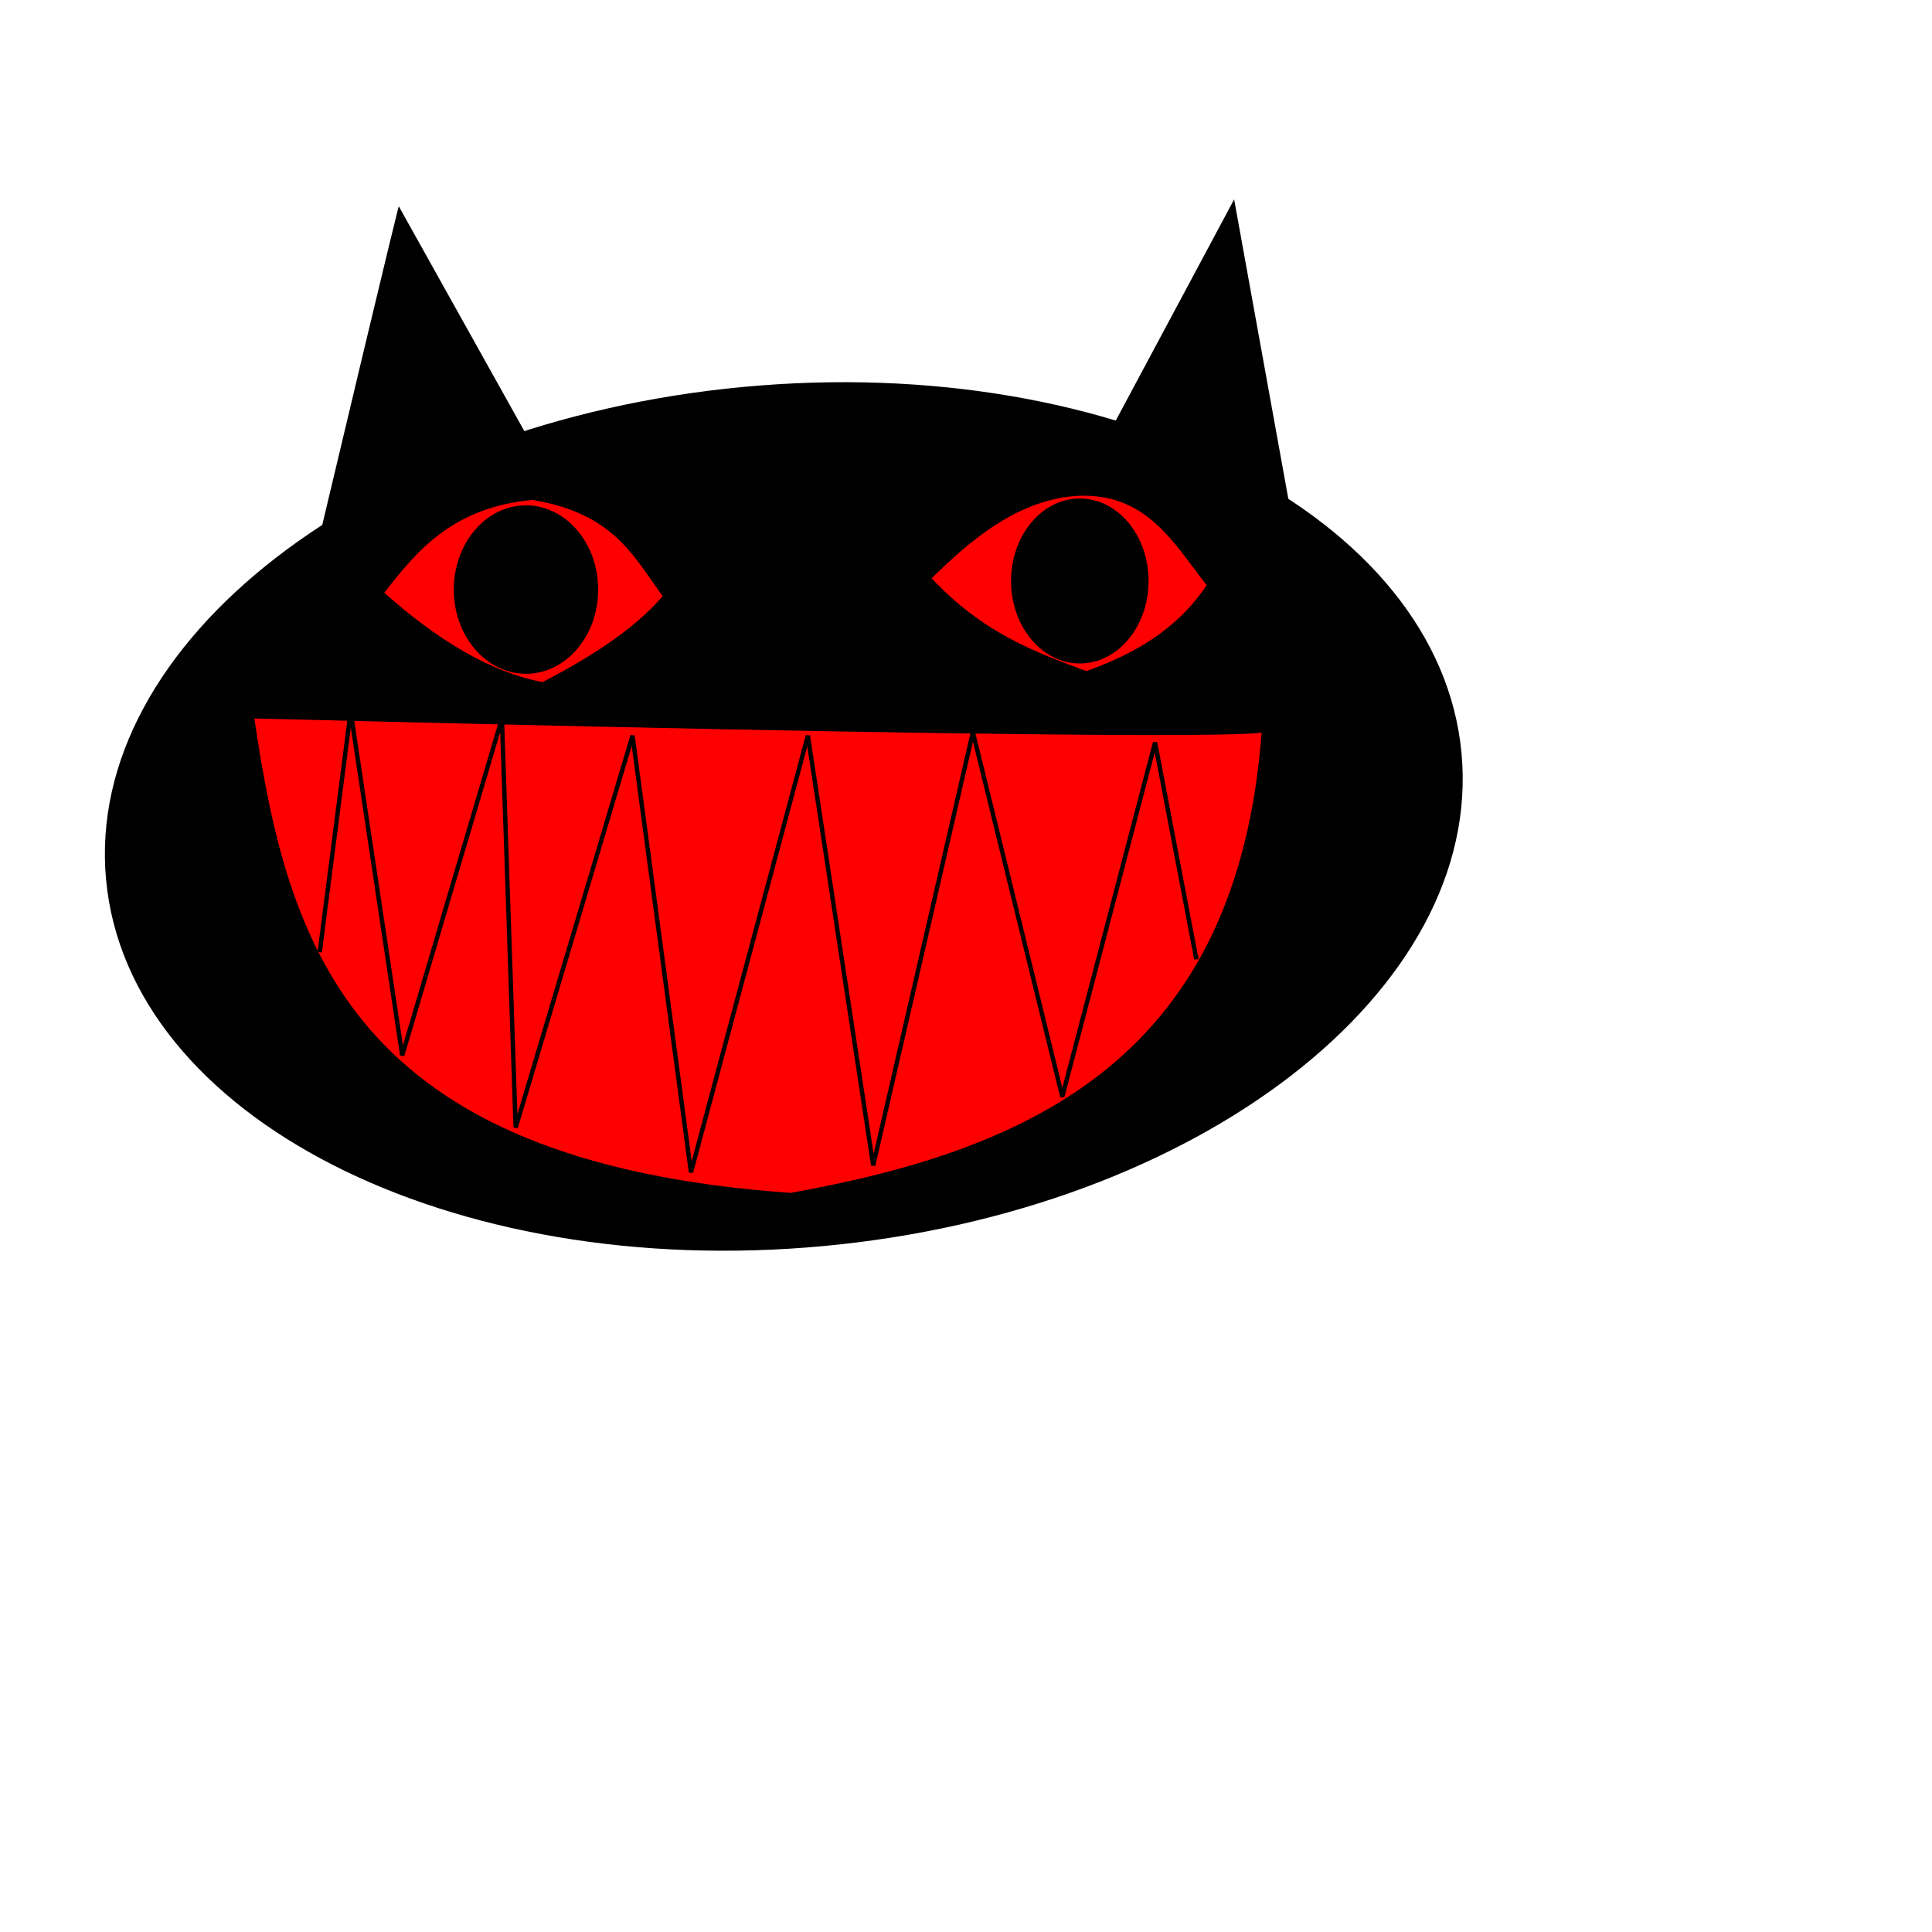
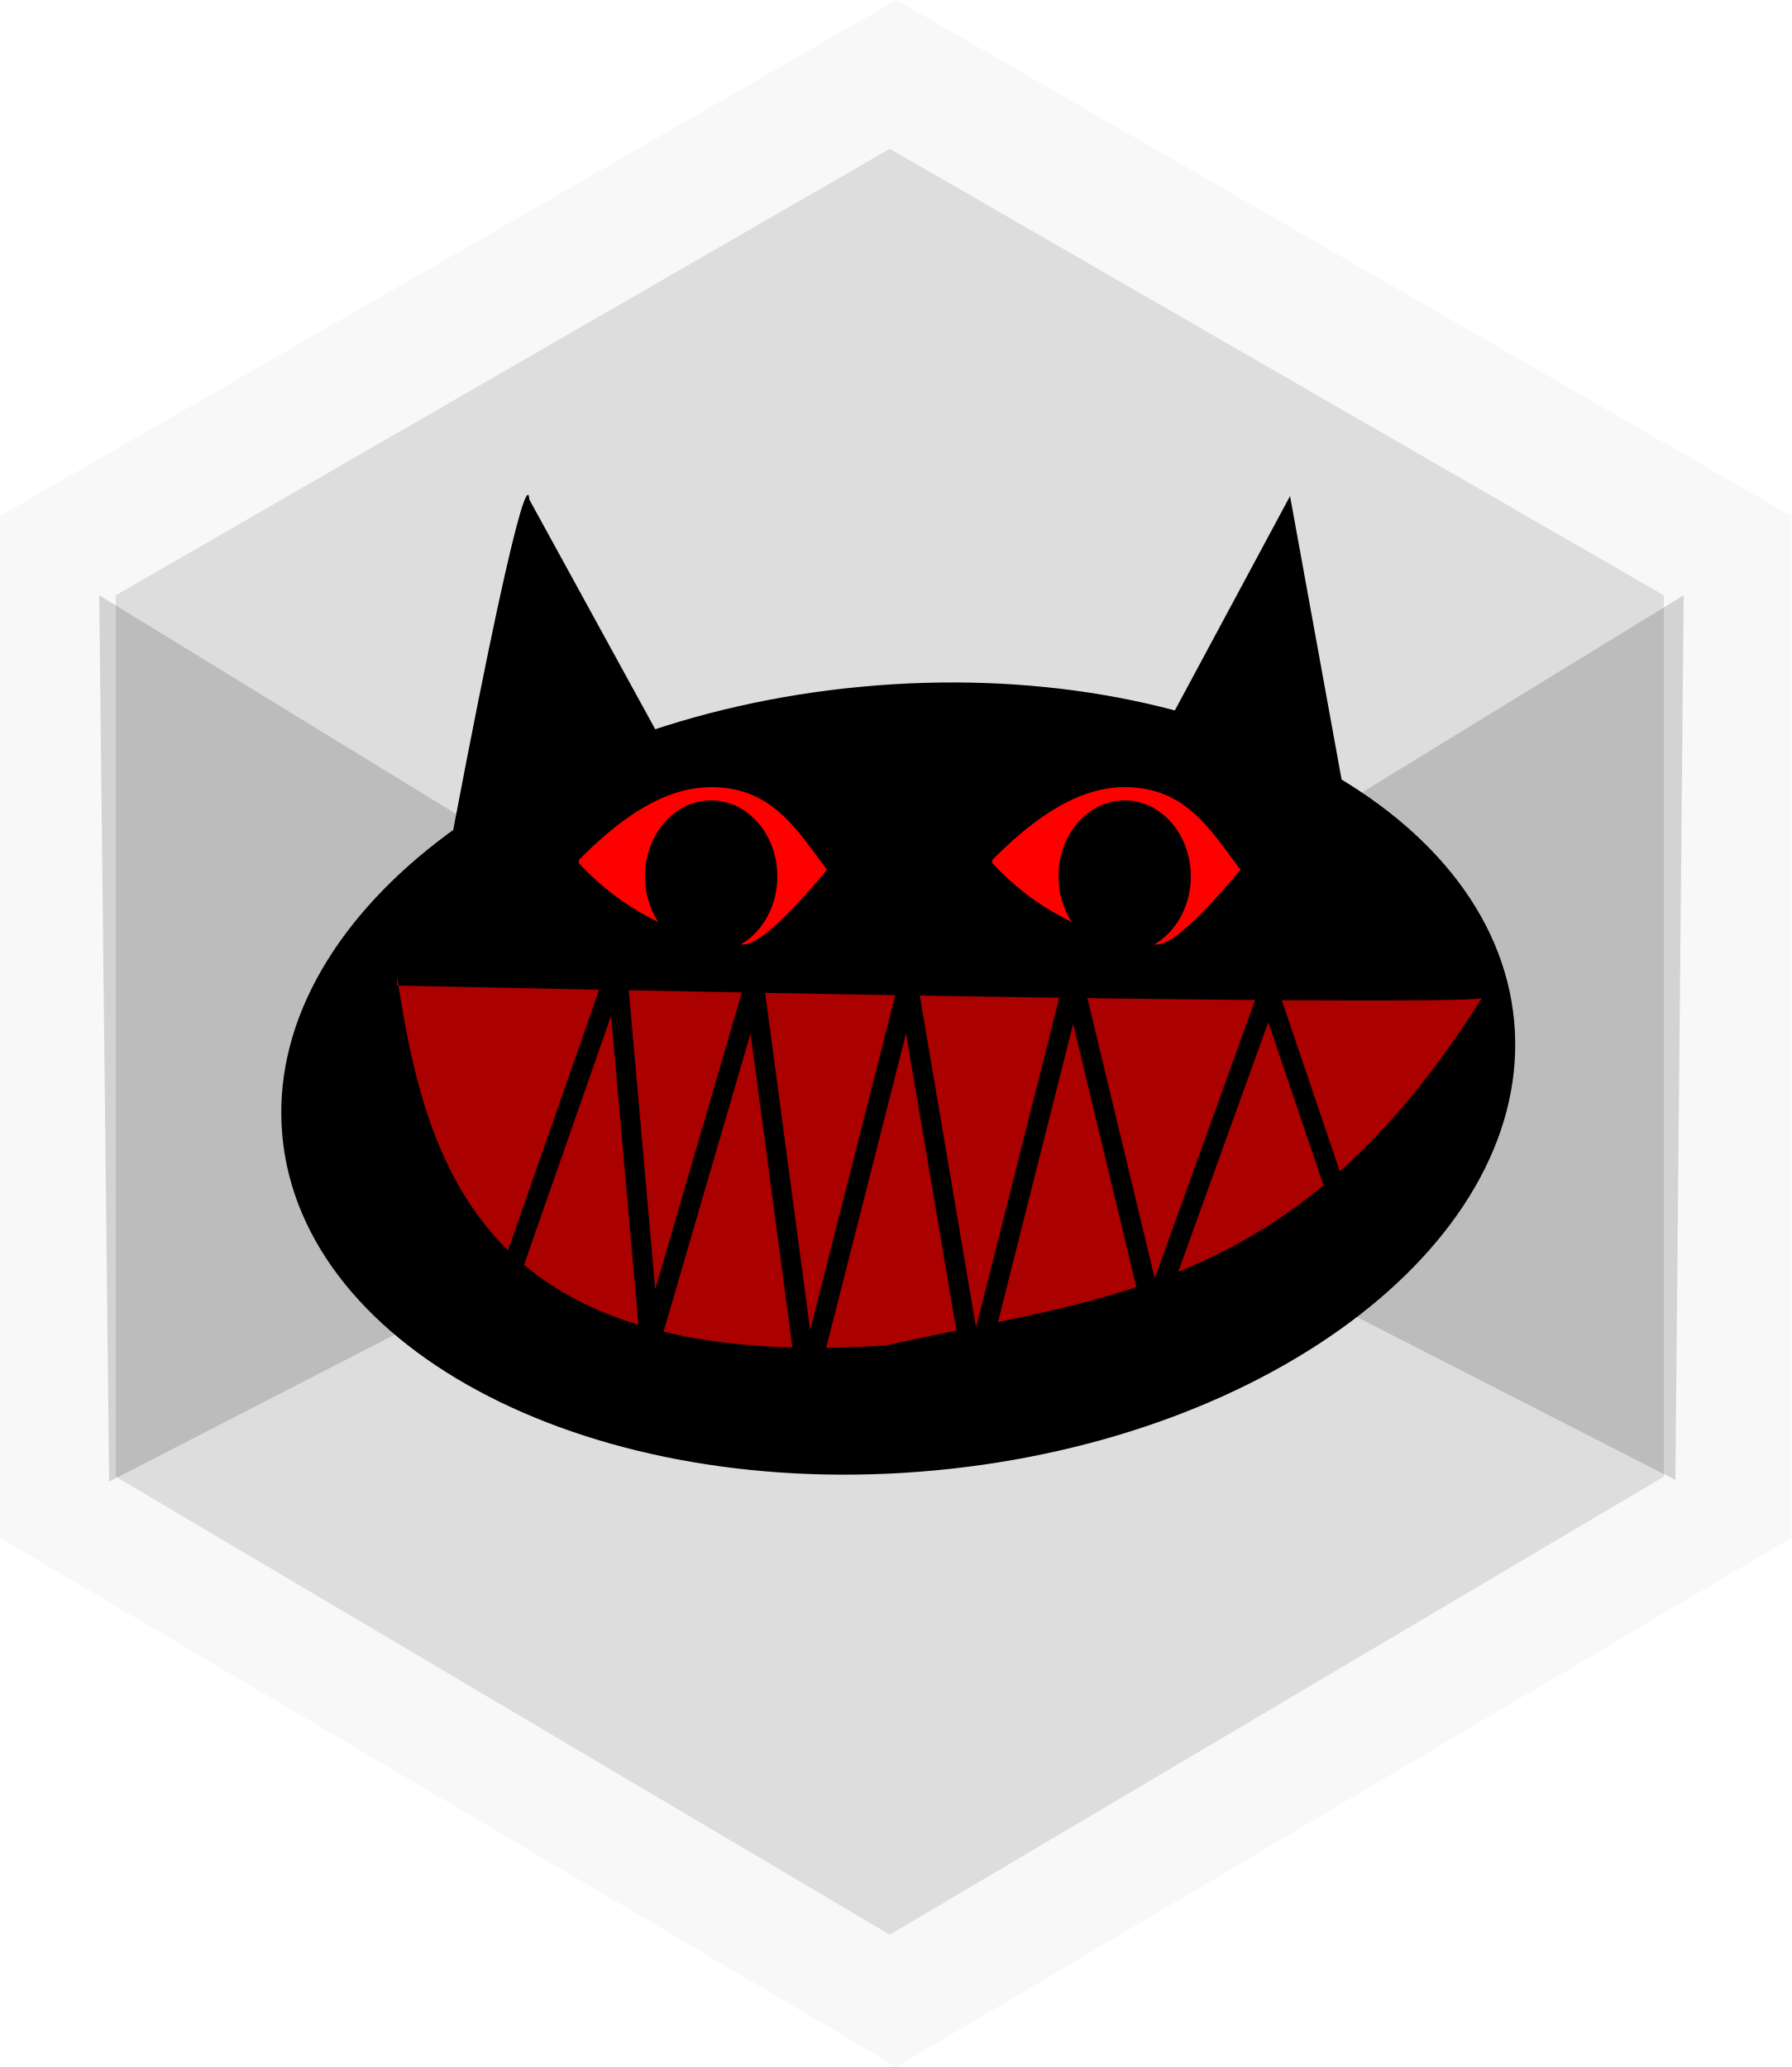
- <svg xmlns="http://www.w3.org/2000/svg" viewBox="0 0 533.333 533.333">
-   <ellipse style="fill:#000000;fill-opacity:1;stroke-width:1.026" id="path3782" cx="194.437" cy="244.558" rx="187.9" ry="119.098" transform="rotate(-5.344226)" />
-   <path d="M 87.307,151.839 C 110.083,55.991 110.083,56.94 110.083,56.94 l 40.807,73.072 z" />
-   <path d="m 304.626,122.42 36.062,-67.378 18.031,99.644 z" />
-   <path style="fill:#ff0000;" d="m 70.225,198.339 c 281.365,7.107 278.071,3.813 278.055,3.796 -6.738,89.662 -63.155,115.156 -130.012,127.165 C 97.074,320.771 79.523,261.573 70.225,198.339 Z" />
-   <path style="fill:#ff0000;" d="m 257.177,159.635 c 10.688,-10.506 24.135,-22.05 40.807,-22.776 18.747,-0.579 26.043,13.156 35.113,24.674 -8.161,12.274 -20.019,19.003 -33.215,23.725 -14.235,-5.292 -28.47,-10.462 -42.705,-25.623 z" />
-   <path style="fill:#ff0000;" d="m 106.083,163.635 c 9.283,-11.996 19.122,-23.548 40.807,-25.623 22.524,3.605 28.085,15.693 36.062,26.572 -8.161,9.364 -20.019,16.879 -33.215,23.725 -14.551,-2.849 -29.102,-11.71 -43.654,-24.674 z" />
-   <ellipse style="fill:#000000;fill-opacity:1;stroke-width:1.135" id="path5001" cx="145.196" cy="-162.752" rx="19.929" ry="23.25" transform="scale(1,-1)" />
-   <path d="m 317.065,160.38 a 18.98,22.776 0 0 1 -18.711,22.774 18.98,22.776 0 0 1 -19.241,-22.129 18.98,22.776 0 0 1 18.167,-23.399 18.98,22.776 0 0 1 19.754,21.468" />
-   <path style="fill:none;stroke:#000000;stroke-width:1.2;" d="m 88.256,262.871 8.541,-66.429 14.235,94.899 27.521,-93.001 3.796,112.93 32.266,-108.185 16.133,120.522 32.266,-120.522 18.031,118.624 27.521,-119.573 24.674,100.593 25.623,-97.746 11.388,59.786 v -0.949" />
+ <svg xmlns="http://www.w3.org/2000/svg" version="1.1" id="Layer_1" x="0px" y="0px" viewBox="0 0 108.3 125" style="enable-background:new 0 0 108.3 125;" xml:space="preserve">
+   <style type="text/css">
+   .st0{fill:#F8F8F8;}
+   .st1{fill:#DDDDDD;}
+   .st2{opacity:0.15;}
+ </style>
+   <g>
+     <polygon class="st0" points="0,31.2 54.2,0 108.3,31.2 108.3,93 54.2,125 0,93  " />
+   </g>
+   <g id="Mask-2">
+     <path id="path-2-2" class="st1" d="M7,36L53.8,9l46.8,27v53.3L53.8,117L7,89.3V36z" />
+   </g>
+   <g>
+     <g id="Path-295" class="st2">
+       <path d="M101.8,36L54,65.3l47.3,24.2L101.8,36z" />
+       <path d="M6,36l47.8,29.3L6.6,89.6L6,36z" />
+     </g>
+   </g>
+   <ellipse style="fill:#000000;fill-opacity:1;stroke-width:1.026" id="path3782" cx="48" cy="70" rx="37.4" ry="23.8" transform="rotate(-5.344226)" />
+   <path d="M 27.4,50.2 C 32,26 32,30.2 32,30.2 l 8,14.6 z" />
+   <path d="m 70.8,43.4 7.2,-13.4 3.6,19.8 z" />
+   <path style="fill:#aa0000;" d="m 24,59.6 c 66.2,1.4 65.6,0.76 65.6,0.758 -11.2,17.8 -22.6,18 -36,21 C 29.4,83 25.8,71 24,59,5 Z" />
+   <path style="fill:#ff0000;" d="m 35,52 c 2,-2 4.8,-4.4 8,-4.4 3.7,0 5.2,2.6 7,5 -7,8.4 -5,2 -6.6,4.6 -2.8,-1 -5.6,-2 -8.4,-5 z" />
+   <path style="fill:#ff0000;" d="m 60,52 c 2,-2 4.8,-4.4 8,-4.4 3.7,0 5.2,2.6 7,5 -7,8.4 -5,2 -6.6,4.6 -2.8,-1 -5.6,-2 -8.4,-5 z" />
+   <ellipse style="fill:#000000;fill-opacity:1;stroke-width:1" id="path5001" cx="43" cy="-53" rx="4" ry="4.6" transform="scale(1,-1)" />
+   <ellipse style="fill:#000000;fill-opacity:1;stroke-width:1" id="path5001" cx="68" cy="-53" rx="4" ry="4.6" transform="scale(1,-1)" />
+   <path style="fill:none;stroke:#000000;stroke-width:1.2;" d="m 28,80 0,0 2.8,-2.8 6.5,-18.6 2,22.6 6.3,-21.6 3.2,24 6.1,-24 4,23.6 6,-23.8 4.8,20 7,-19.4 4,11.8" /> --&gt;
</svg>
